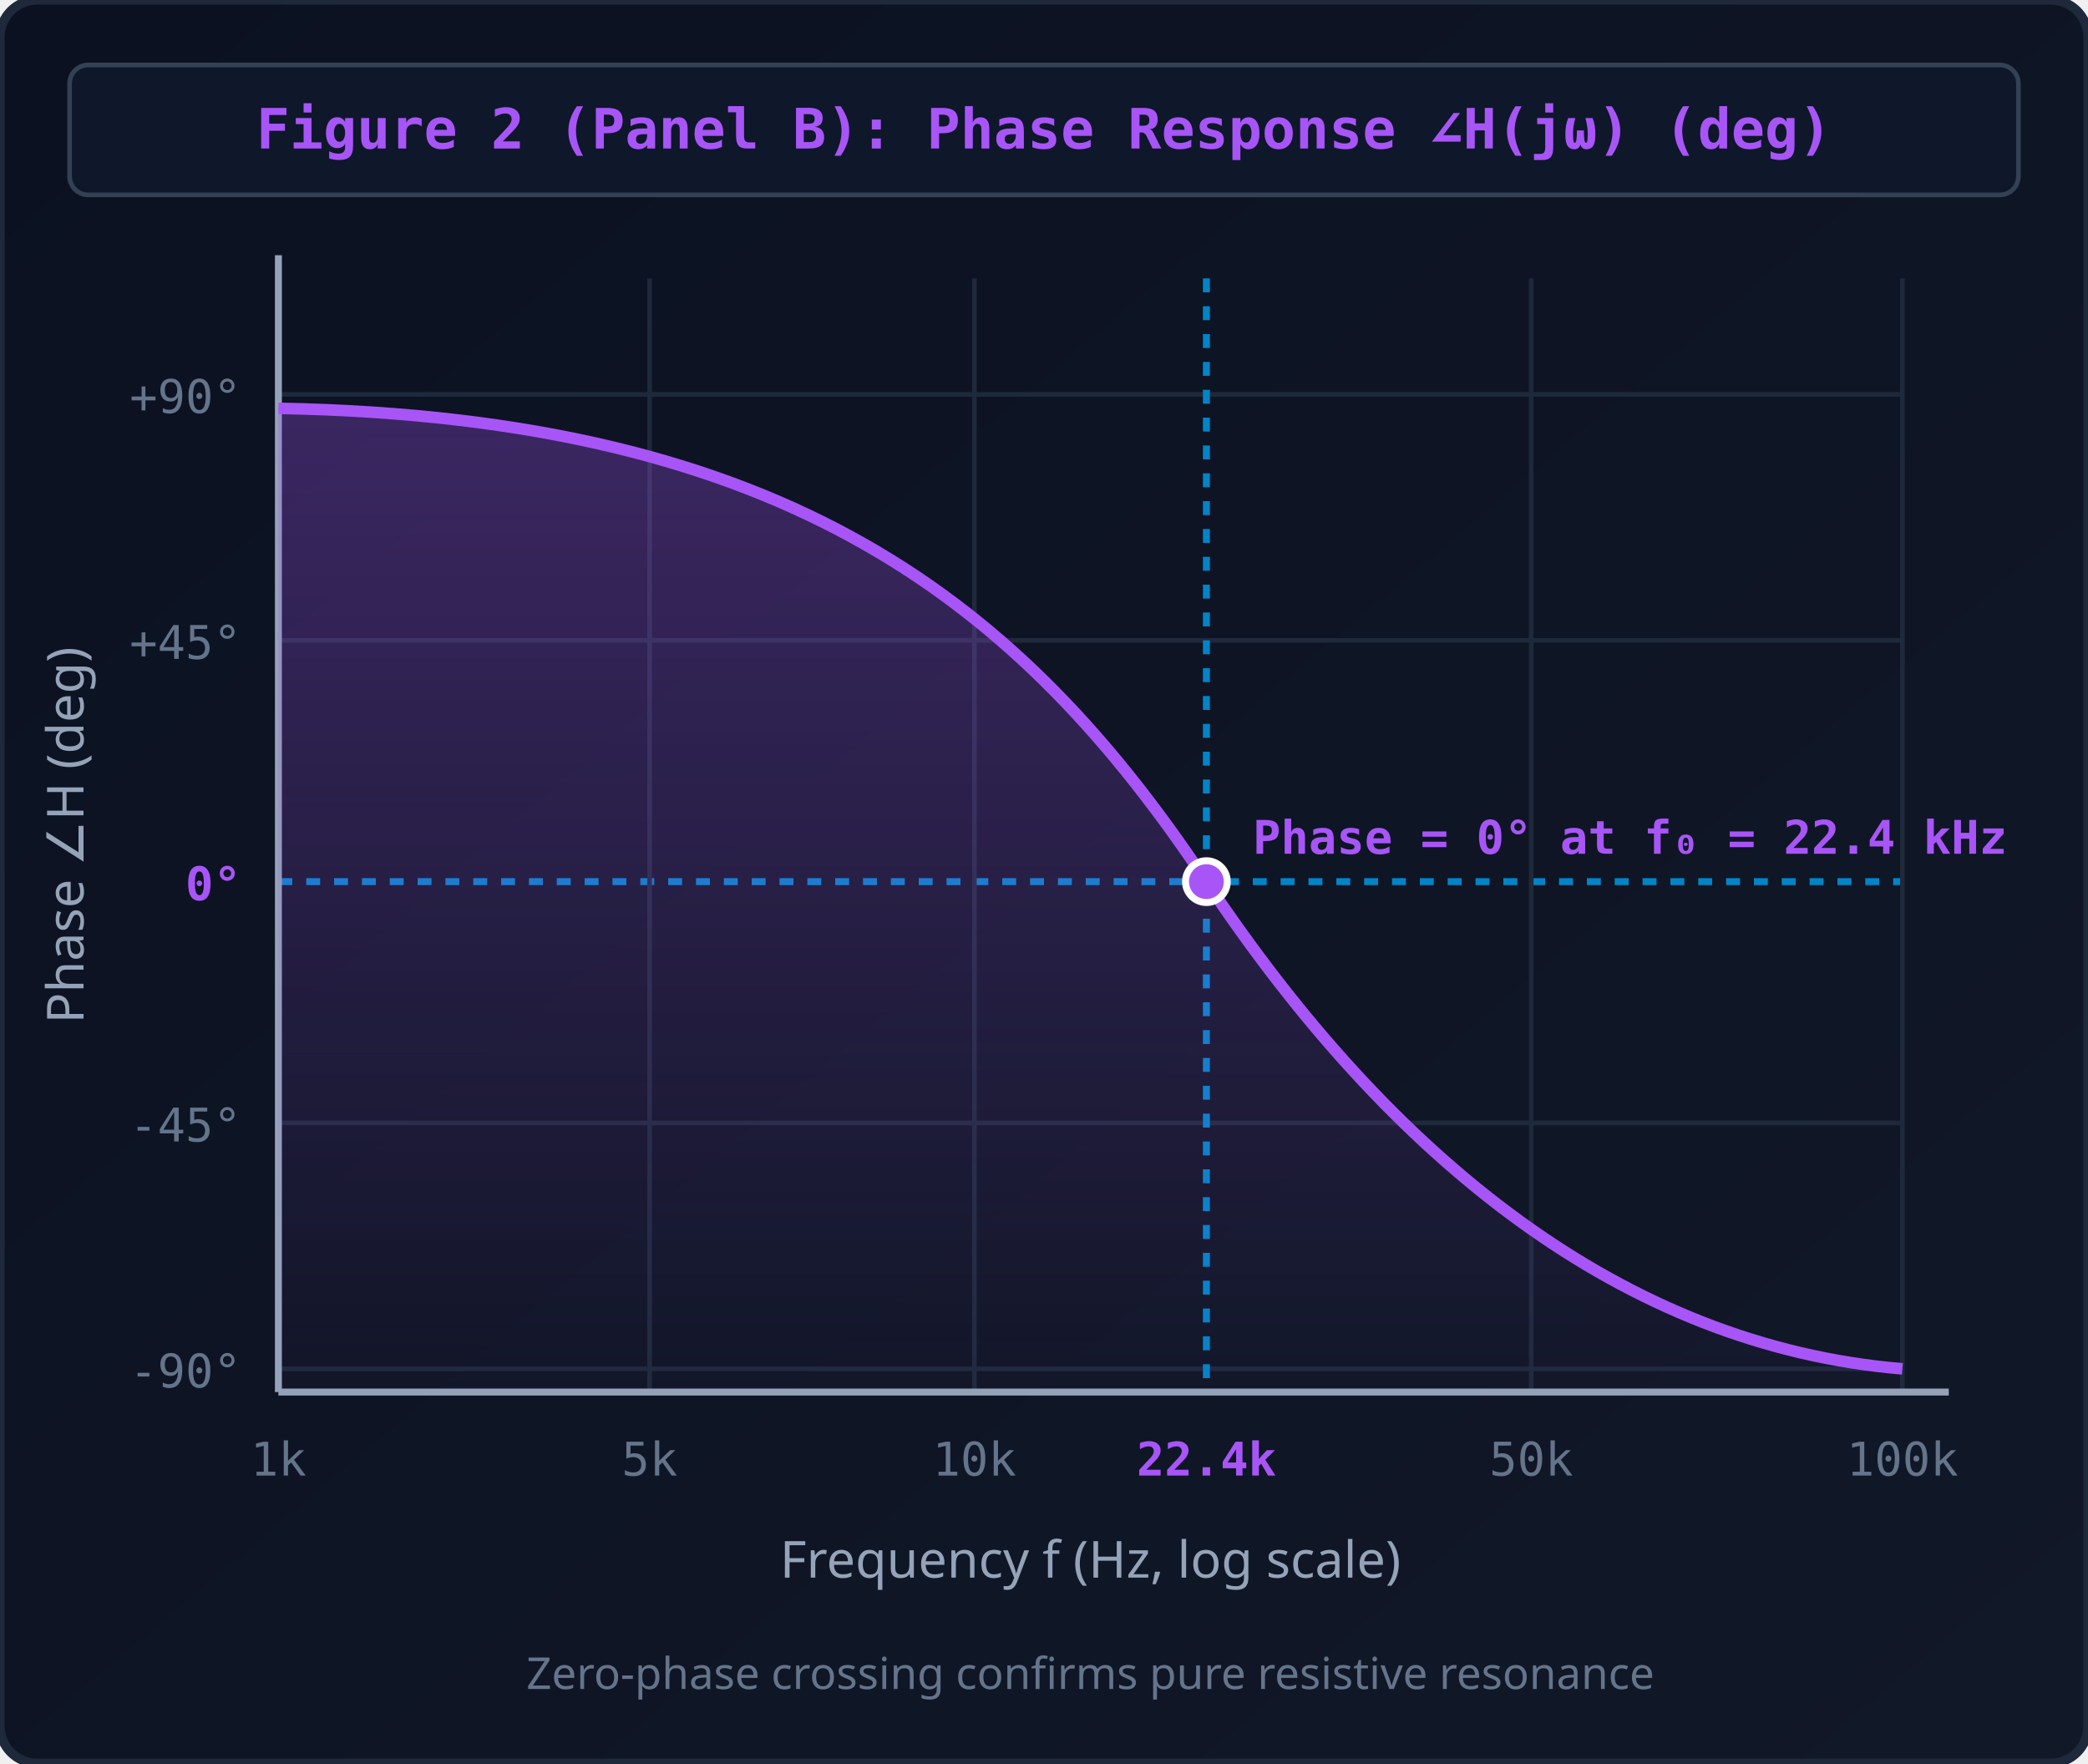
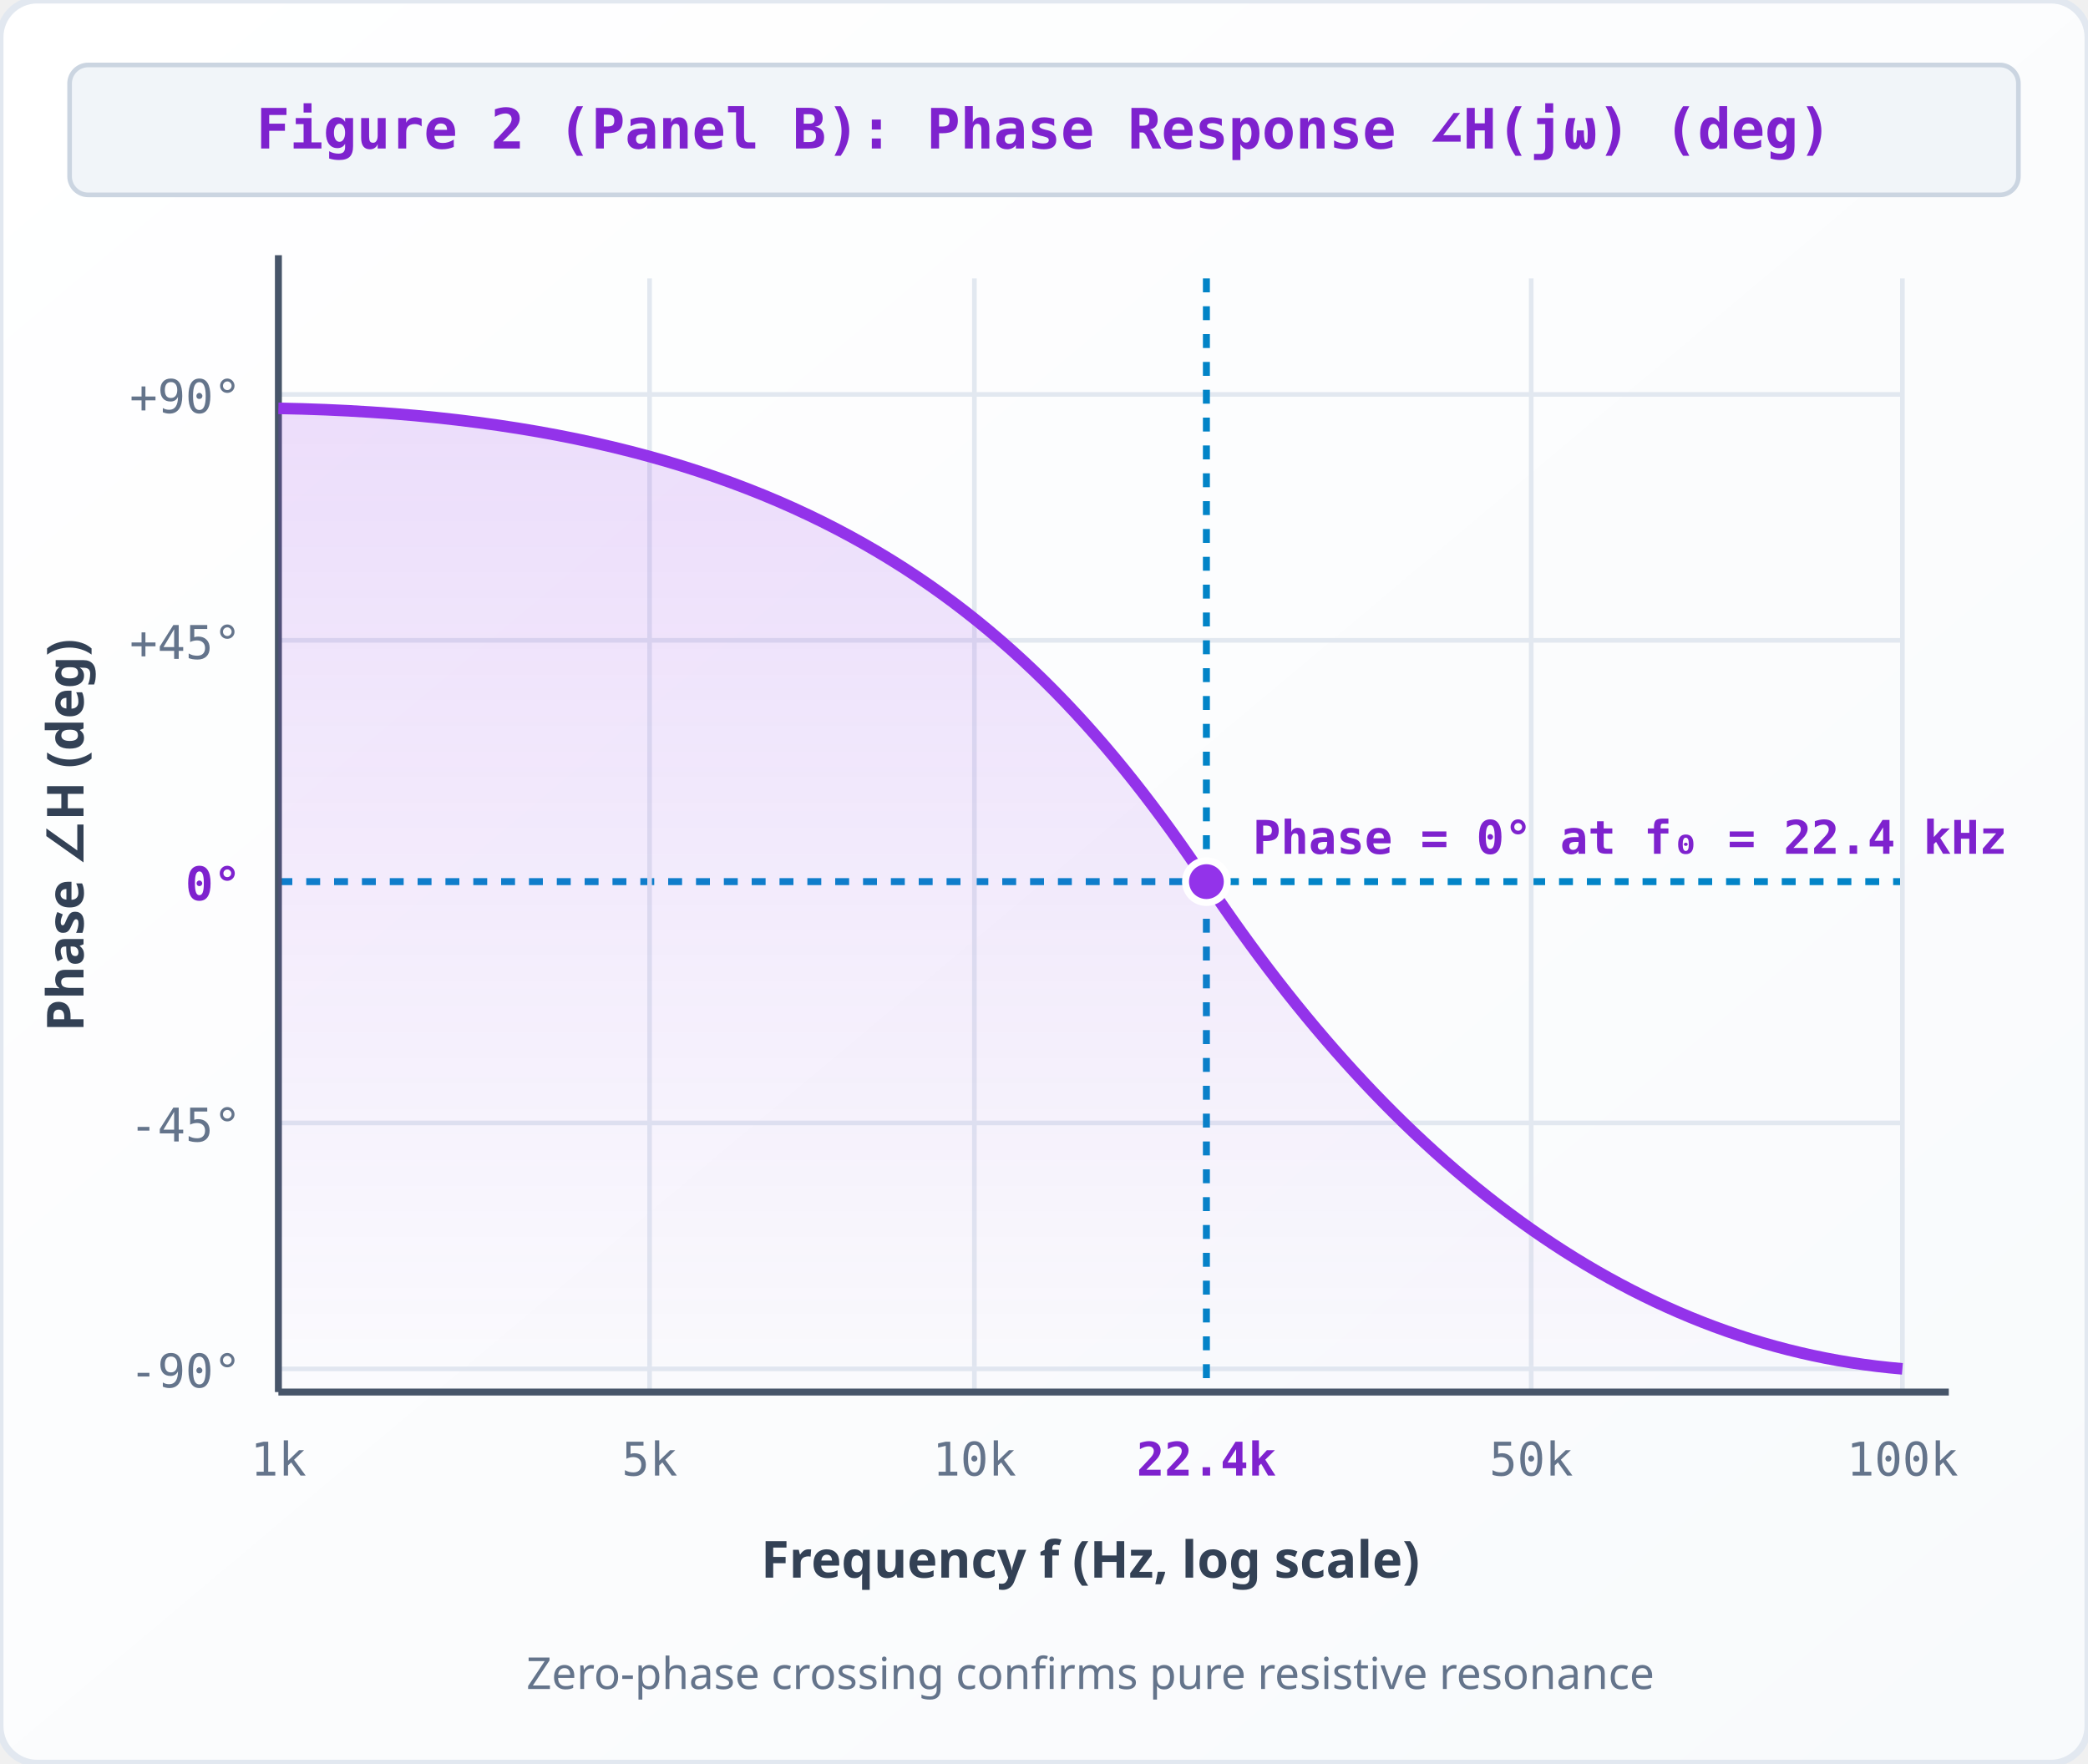
<svg xmlns="http://www.w3.org/2000/svg" viewBox="0 0 450 380" width="450" height="380">
  <defs>
    <linearGradient id="bgGradB" x1="0%" y1="0%" x2="100%" y2="100%">
-       <stop offset="0%" stop-color="#0b1120" />
-       <stop offset="100%" stop-color="#111827" />
+       <stop offset="0%" stop-color="#ffffff" />
+       <stop offset="100%" stop-color="#f8fafc" />
    </linearGradient>
    <linearGradient id="phaseFillB" x1="0%" y1="0%" x2="0%" y2="100%">
-       <stop offset="0%" stop-color="#a855f7" stop-opacity="0.30" />
-       <stop offset="100%" stop-color="#a855f7" stop-opacity="0.02" />
+       <stop offset="0%" stop-color="#9333ea" stop-opacity="0.16" />
+       <stop offset="100%" stop-color="#9333ea" stop-opacity="0.01" />
    </linearGradient>
  </defs>
-   <rect width="450" height="380" fill="url(#bgGradB)" rx="8" stroke="#1e293b" stroke-width="2" />
-   <rect x="15" y="14" width="420" height="28" fill="#0f172a" rx="4" stroke="#334155" />
-   <text x="225" y="32" font-family="'JetBrains Mono', monospace" font-size="12" font-weight="bold" fill="#a855f7" text-anchor="middle">Figure 2 (Panel B): Phase Response ∠H(jω) (deg)</text>
-   <line x1="60" y1="85" x2="410" y2="85" stroke="#1e293b" stroke-width="1" />
-   <line x1="60" y1="138" x2="410" y2="138" stroke="#1e293b" stroke-width="1" />
+   <rect width="450" height="380" fill="url(#bgGradB)" rx="8" stroke="#e2e8f0" stroke-width="1.5" />
+   <rect x="15" y="14" width="420" height="28" fill="#f1f5f9" rx="4" stroke="#cbd5e1" />
+   <text x="225" y="32" font-family="'JetBrains Mono', monospace" font-size="12" font-weight="bold" fill="#7e22ce" text-anchor="middle">Figure 2 (Panel B): Phase Response ∠H(jω) (deg)</text>
+   <line x1="60" y1="85" x2="410" y2="85" stroke="#e2e8f0" stroke-width="1" />
+   <line x1="60" y1="138" x2="410" y2="138" stroke="#e2e8f0" stroke-width="1" />
  <line x1="60" y1="190" x2="410" y2="190" stroke="#0284c7" stroke-width="1.5" stroke-dasharray="3,3" />
-   <line x1="60" y1="242" x2="410" y2="242" stroke="#1e293b" stroke-width="1" />
-   <line x1="60" y1="295" x2="410" y2="295" stroke="#1e293b" stroke-width="1" />
-   <line x1="60" y1="60" x2="60" y2="300" stroke="#1e293b" stroke-width="1" />
-   <line x1="140" y1="60" x2="140" y2="300" stroke="#1e293b" stroke-width="1" />
-   <line x1="210" y1="60" x2="210" y2="300" stroke="#1e293b" stroke-width="1" />
+   <line x1="60" y1="242" x2="410" y2="242" stroke="#e2e8f0" stroke-width="1" />
+   <line x1="60" y1="295" x2="410" y2="295" stroke="#e2e8f0" stroke-width="1" />
+   <line x1="60" y1="60" x2="60" y2="300" stroke="#e2e8f0" stroke-width="1" />
+   <line x1="140" y1="60" x2="140" y2="300" stroke="#e2e8f0" stroke-width="1" />
+   <line x1="210" y1="60" x2="210" y2="300" stroke="#e2e8f0" stroke-width="1" />
  <line x1="260" y1="60" x2="260" y2="300" stroke="#0284c7" stroke-width="1.5" stroke-dasharray="3,3" />
-   <line x1="330" y1="60" x2="330" y2="300" stroke="#1e293b" stroke-width="1" />
-   <line x1="410" y1="60" x2="410" y2="300" stroke="#1e293b" stroke-width="1" />
-   <line x1="60" y1="300" x2="420" y2="300" stroke="#94a3b8" stroke-width="1.5" />
-   <line x1="60" y1="55" x2="60" y2="300" stroke="#94a3b8" stroke-width="1.5" />
+   <line x1="330" y1="60" x2="330" y2="300" stroke="#e2e8f0" stroke-width="1" />
+   <line x1="410" y1="60" x2="410" y2="300" stroke="#e2e8f0" stroke-width="1" />
+   <line x1="60" y1="300" x2="420" y2="300" stroke="#475569" stroke-width="1.5" />
+   <line x1="60" y1="55" x2="60" y2="300" stroke="#475569" stroke-width="1.5" />
  <text x="52" y="89" font-family="monospace" font-size="10" fill="#64748b" text-anchor="end">+90°</text>
  <text x="52" y="142" font-family="monospace" font-size="10" fill="#64748b" text-anchor="end">+45°</text>
-   <text x="52" y="194" font-family="monospace" font-size="10" font-weight="bold" fill="#a855f7" text-anchor="end">0°</text>
+   <text x="52" y="194" font-family="monospace" font-size="10" font-weight="bold" fill="#7e22ce" text-anchor="end">0°</text>
  <text x="52" y="246" font-family="monospace" font-size="10" fill="#64748b" text-anchor="end">-45°</text>
  <text x="52" y="299" font-family="monospace" font-size="10" fill="#64748b" text-anchor="end">-90°</text>
-   <text x="18" y="180" font-family="sans-serif" font-size="11" fill="#94a3b8" text-anchor="middle" transform="rotate(-90 18 180)">Phase ∠H (deg)</text>
+   <text x="18" y="180" font-family="sans-serif" font-size="11" font-weight="bold" fill="#334155" text-anchor="middle" transform="rotate(-90 18 180)">Phase ∠H (deg)</text>
  <text x="60" y="318" font-family="monospace" font-size="10" fill="#64748b" text-anchor="middle">1k</text>
  <text x="140" y="318" font-family="monospace" font-size="10" fill="#64748b" text-anchor="middle">5k</text>
  <text x="210" y="318" font-family="monospace" font-size="10" fill="#64748b" text-anchor="middle">10k</text>
-   <text x="260" y="318" font-family="monospace" font-size="10" font-weight="bold" fill="#a855f7" text-anchor="middle">22.4k</text>
+   <text x="260" y="318" font-family="monospace" font-size="10" font-weight="bold" fill="#7e22ce" text-anchor="middle">22.4k</text>
  <text x="330" y="318" font-family="monospace" font-size="10" fill="#64748b" text-anchor="middle">50k</text>
  <text x="410" y="318" font-family="monospace" font-size="10" fill="#64748b" text-anchor="middle">100k</text>
-   <text x="235" y="340" font-family="sans-serif" font-size="11" fill="#94a3b8" text-anchor="middle">Frequency f (Hz, log scale)</text>
+   <text x="235" y="340" font-family="sans-serif" font-size="11" font-weight="bold" fill="#334155" text-anchor="middle">Frequency f (Hz, log scale)</text>
  <path d="M 60 88 C 170 90 220 130 260 190 C 300 250 350 290 410 295 L 410 300 L 60 300 Z" fill="url(#phaseFillB)" />
-   <path d="M 60 88 C 170 90 220 130 260 190 C 300 250 350 290 410 295" fill="none" stroke="#a855f7" stroke-width="2.5" />
-   <circle cx="260" cy="190" r="4.5" fill="#a855f7" stroke="#ffffff" stroke-width="1.5" />
-   <text x="270" y="184" font-family="'JetBrains Mono', monospace" font-size="10" font-weight="bold" fill="#a855f7">Phase = 0° at f₀ = 22.4 kHz</text>
+   <path d="M 60 88 C 170 90 220 130 260 190 C 300 250 350 290 410 295" fill="none" stroke="#9333ea" stroke-width="2.5" />
+   <circle cx="260" cy="190" r="4.5" fill="#9333ea" stroke="#ffffff" stroke-width="1.5" />
+   <text x="270" y="184" font-family="'JetBrains Mono', monospace" font-size="10" font-weight="bold" fill="#7e22ce">Phase = 0° at f₀ = 22.4 kHz</text>
  <text x="235" y="364" font-family="sans-serif" font-size="9.5" fill="#64748b" text-anchor="middle">Zero-phase crossing confirms pure resistive resonance</text>
</svg>
